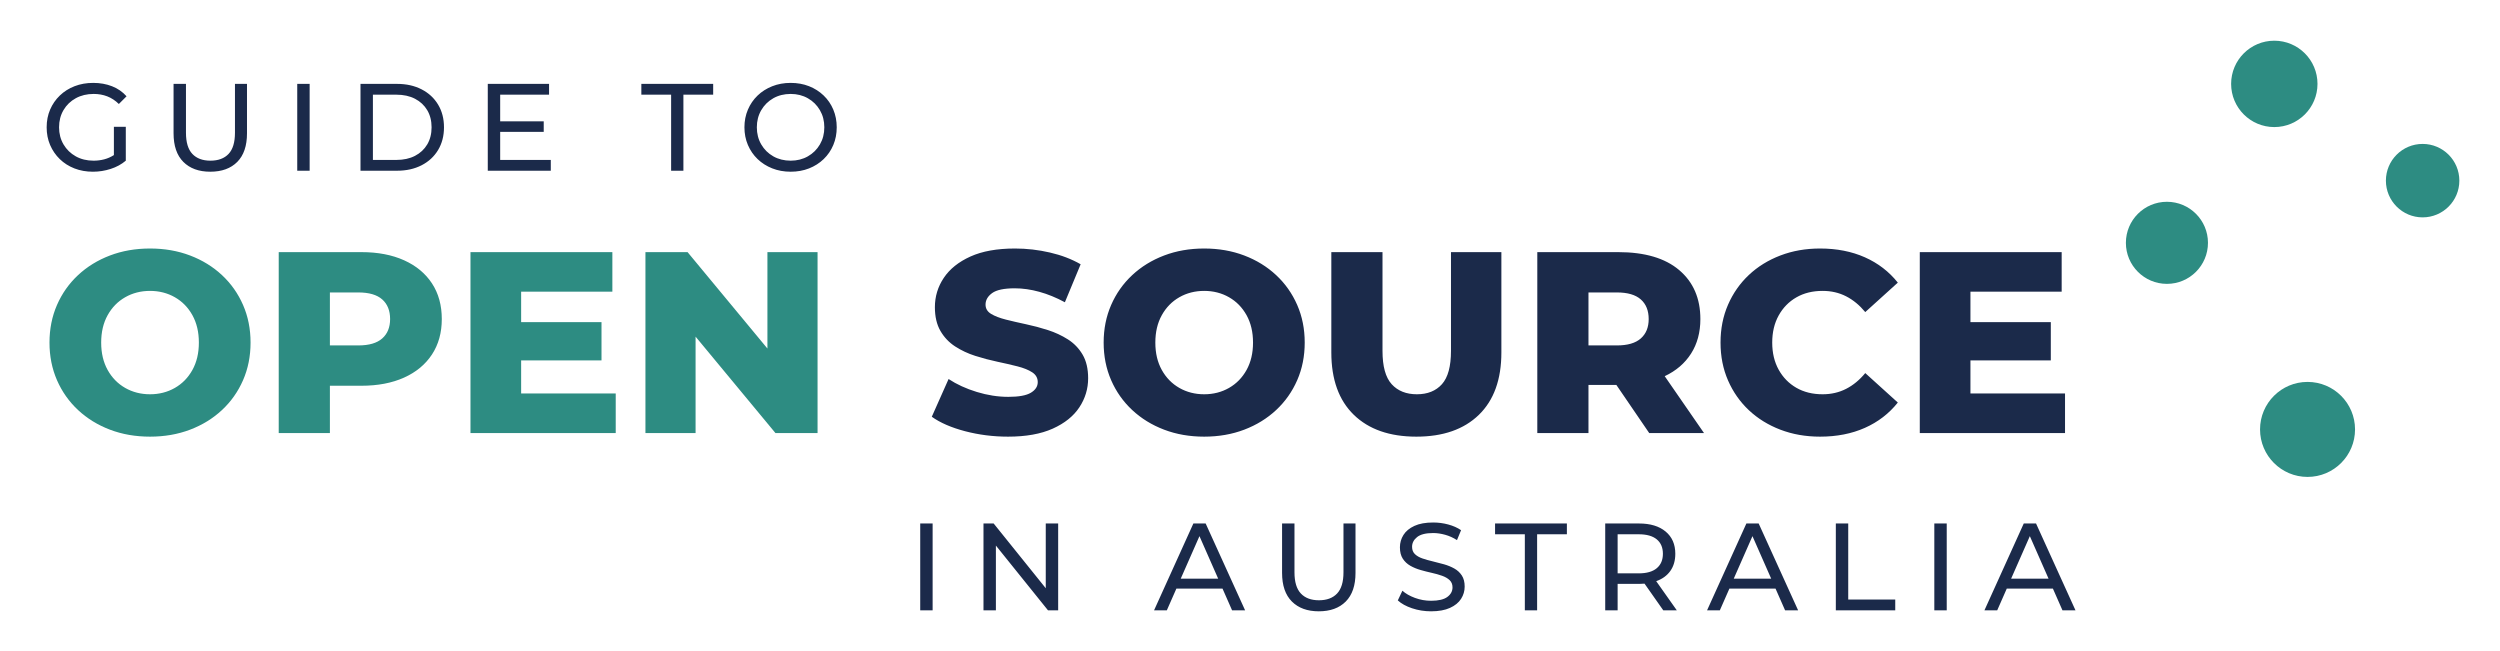
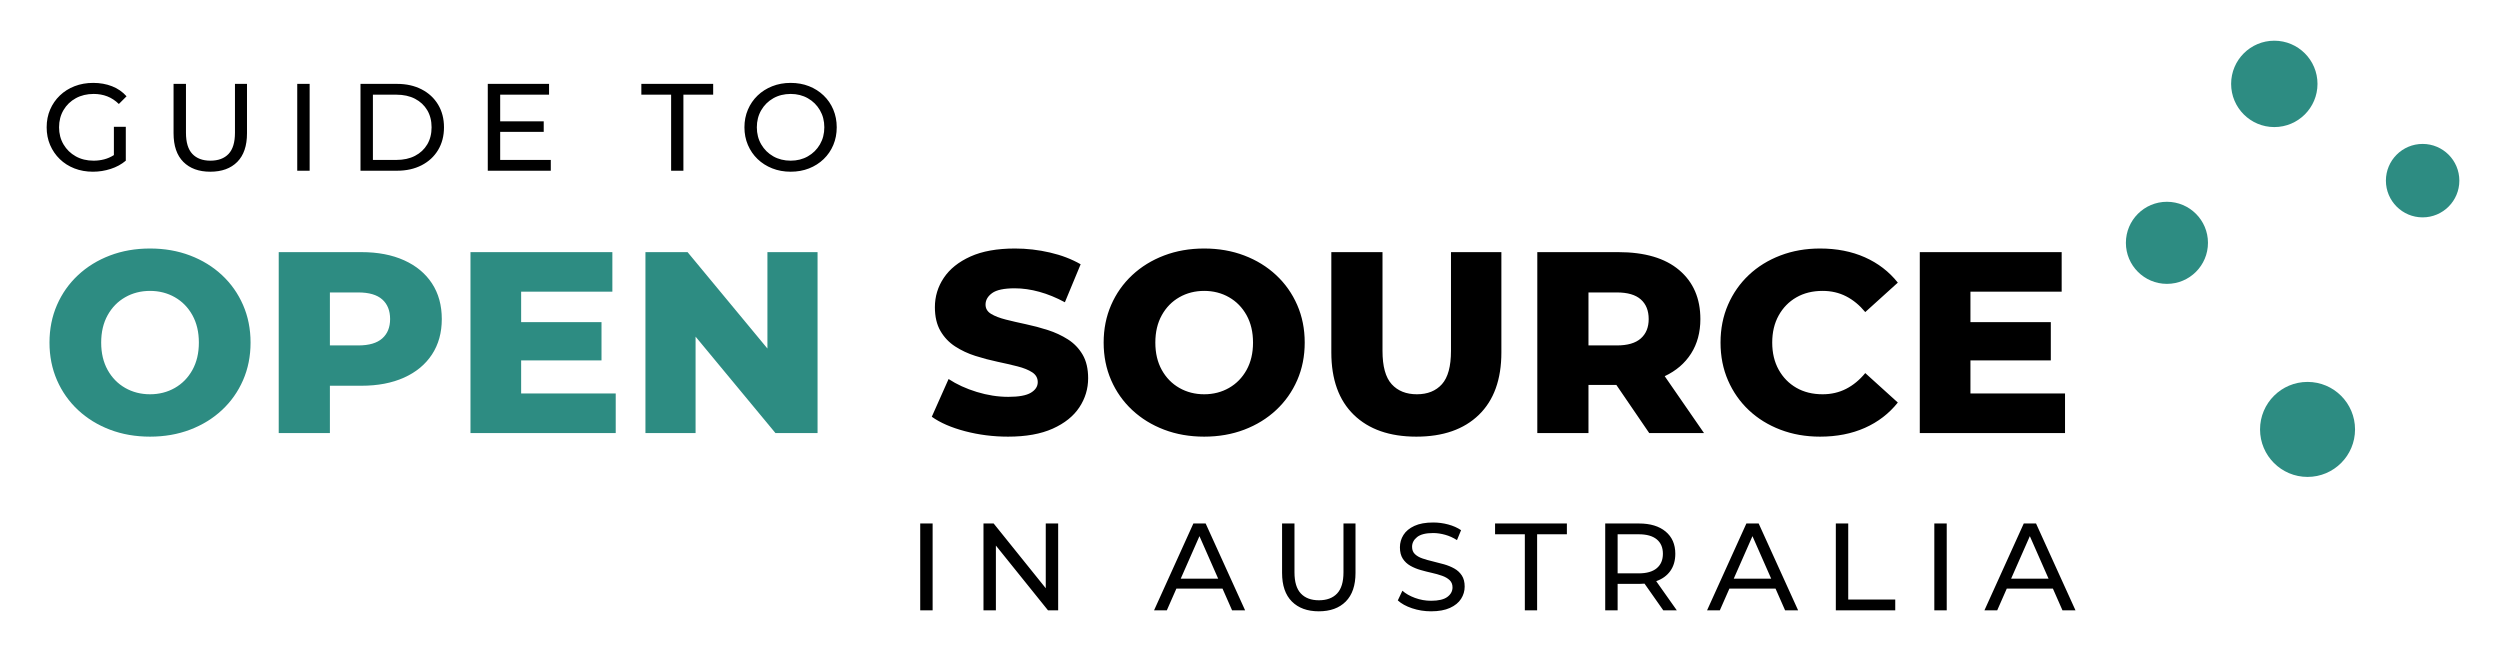
<svg xmlns="http://www.w3.org/2000/svg" viewBox="-15.75 -167.56 967.36 251.90" role="img" aria-label="Guide to Open Source in Australia">
-   <g fill="#1B2A4A">
+   <g fill="currentColor">
    <path d="M20.208 -101.116Q16.32 -101.116 13.056 -102.388Q9.792 -103.66 7.392 -105.988Q4.992 -108.316 3.648 -111.436Q2.304 -114.556 2.304 -118.3Q2.304 -122.044 3.648 -125.164Q4.992 -128.284 7.416 -130.612Q9.84 -132.94 13.128 -134.212Q16.416 -135.484 20.304 -135.484Q24.288 -135.484 27.6 -134.188Q30.912 -132.892 33.216 -130.3L30.24 -127.324Q28.176 -129.34 25.752 -130.276Q23.328 -131.212 20.496 -131.212Q16.608 -131.212 13.584 -129.556Q10.56 -127.9 8.832 -124.972Q7.104 -122.044 7.104 -118.3Q7.104 -114.604 8.832 -111.676Q10.56 -108.748 13.56 -107.068Q16.56 -105.388 20.448 -105.388Q22.56 -105.388 24.528 -105.892Q26.496 -106.396 28.32 -107.548V-118.492H32.928V-105.388Q30.432 -103.276 27.072 -102.196Q23.712 -101.116 20.208 -101.116Z M65.616 -101.116Q58.992 -101.116 55.2 -104.908Q51.408 -108.7 51.408 -115.996V-135.1H56.208V-116.188Q56.208 -110.62 58.68 -108.004Q61.152 -105.388 65.664 -105.388Q70.224 -105.388 72.696 -108.004Q75.168 -110.62 75.168 -116.188V-135.1H79.824V-115.996Q79.824 -108.7 76.056 -104.908Q72.288 -101.116 65.616 -101.116Z M99.264 -101.5V-135.1H104.064V-101.5Z M123.744 -101.5V-135.1H137.904Q143.28 -135.1 147.384 -132.988Q151.488 -130.876 153.768 -127.084Q156.048 -123.292 156.048 -118.3Q156.048 -113.308 153.768 -109.516Q151.488 -105.724 147.384 -103.612Q143.28 -101.5 137.904 -101.5ZM128.544 -105.676H137.616Q141.792 -105.676 144.84 -107.26Q147.888 -108.844 149.568 -111.676Q151.248 -114.508 151.248 -118.3Q151.248 -122.092 149.568 -124.924Q147.888 -127.756 144.84 -129.34Q141.792 -130.924 137.616 -130.924H128.544Z M172.992 -101.5V-135.1H196.704V-130.924H177.792V-120.604H194.64V-116.524H177.792V-105.676H197.376V-101.5Z M243.936 -101.5V-130.924H232.416V-135.1H260.208V-130.924H248.688V-101.5Z M290.208 -101.116Q286.32 -101.116 283.056 -102.412Q279.792 -103.708 277.392 -106.012Q274.992 -108.316 273.648 -111.46Q272.304 -114.604 272.304 -118.3Q272.304 -121.996 273.648 -125.14Q274.992 -128.284 277.392 -130.588Q279.792 -132.892 283.056 -134.188Q286.32 -135.484 290.208 -135.484Q294.048 -135.484 297.288 -134.212Q300.528 -132.94 302.952 -130.612Q305.376 -128.284 306.696 -125.14Q308.016 -121.996 308.016 -118.3Q308.016 -114.604 306.696 -111.46Q305.376 -108.316 302.952 -105.988Q300.528 -103.66 297.288 -102.388Q294.048 -101.116 290.208 -101.116ZM290.208 -105.388Q293.904 -105.388 296.856 -107.068Q299.808 -108.748 301.512 -111.676Q303.216 -114.604 303.216 -118.3Q303.216 -121.996 301.512 -124.924Q299.808 -127.852 296.856 -129.532Q293.904 -131.212 290.208 -131.212Q286.416 -131.212 283.464 -129.532Q280.512 -127.852 278.808 -124.924Q277.104 -121.996 277.104 -118.3Q277.104 -114.604 278.808 -111.676Q280.512 -108.748 283.464 -107.068Q286.416 -105.388 290.208 -105.388Z" />
    <path d="M374.3 1.4Q365.7 1.4 357.7 -0.7Q349.7 -2.8 344.8 -6.3L351.3 -20.9Q356 -17.8 362.2 -15.9Q368.4 -14.0 374.4 -14.0Q380.5 -14.0 383.15 -15.6Q385.8 -17.2 385.8 -19.7Q385.8 -22.1 383.65 -23.5Q381.5 -24.9 377.95 -25.8Q374.4 -26.7 370.15 -27.6Q365.9 -28.5 361.65 -29.85Q357.4 -31.2 353.85 -33.5Q350.3 -35.8 348.15 -39.5Q346 -43.2 346 -48.7Q346 -54.9 349.45 -60.05Q352.9 -65.2 359.75 -68.3Q366.6 -71.4 377 -71.4Q383.8 -71.4 390.5 -69.85Q397.2 -68.3 402.4 -65.3L396.3 -50.6Q391.3 -53.3 386.4 -54.65Q381.5 -56.0 376.9 -56.0Q370.7 -56.0 368.15 -54.15Q365.6 -52.3 365.6 -49.7Q365.6 -47.4 367.75 -46.1Q369.9 -44.8 373.45 -43.9Q377 -43.0 381.25 -42.1Q385.5 -41.2 389.7 -39.85Q393.9 -38.5 397.45 -36.25Q401 -34.0 403.15 -30.35Q405.3 -26.7 405.3 -21.2Q405.3 -15.1 401.9 -9.95Q398.5 -4.8 391.6 -1.7Q384.7 1.4 374.3 1.4Z M450.2 1.4Q441.8 1.4 434.7 -1.3Q427.6 -4.0 422.35 -8.9Q417.1 -13.8 414.2 -20.45Q411.3 -27.1 411.3 -35.0Q411.3 -42.9 414.2 -49.55Q417.1 -56.2 422.35 -61.1Q427.6 -66.0 434.7 -68.7Q441.8 -71.4 450.2 -71.4Q458.6 -71.4 465.7 -68.7Q472.8 -66.0 478.05 -61.1Q483.3 -56.2 486.2 -49.55Q489.1 -42.9 489.1 -35.0Q489.1 -27.1 486.2 -20.45Q483.3 -13.8 478.05 -8.9Q472.8 -4.0 465.7 -1.3Q458.6 1.4 450.2 1.4ZM450.2 -15.0Q455.5 -15.0 459.8 -17.45Q464.1 -19.9 466.6 -24.4Q469.1 -28.9 469.1 -35.0Q469.1 -41.1 466.6 -45.6Q464.1 -50.1 459.8 -52.55Q455.5 -55.0 450.2 -55.0Q444.9 -55.0 440.6 -52.55Q436.3 -50.1 433.8 -45.6Q431.3 -41.1 431.3 -35.0Q431.3 -28.9 433.8 -24.4Q436.3 -19.9 440.6 -17.45Q444.9 -15.0 450.2 -15.0Z M532.3 1.4Q516.8 1.4 508.1 -7.05Q499.4 -15.5 499.4 -31.2V-70.0H519.2V-31.8Q519.2 -22.8 522.75 -18.9Q526.3 -15.0 532.5 -15.0Q538.7 -15.0 542.2 -18.9Q545.7 -22.8 545.7 -31.8V-70.0H565.2V-31.2Q565.2 -15.5 556.5 -7.05Q547.8 1.4 532.3 1.4Z M579.1 0.0V-70.0H610.4Q625.8 -70.0 634.0 -63.05Q642.2 -56.1 642.2 -44.1Q642.2 -36.4 638.6 -30.75Q635.0 -25.1 628.4 -22.0L643.6 0.0H622.4L609.7 -18.6H598.9V0.0ZM598.9 -33.9H609.9Q616.1 -33.9 619.15 -36.6Q622.2 -39.3 622.2 -44.1Q622.2 -49.0 619.15 -51.7Q616.1 -54.4 609.9 -54.4H598.9Z M688.5 1.4Q680.2 1.4 673.15 -1.3Q666.1 -4.0 660.95 -8.85Q655.8 -13.7 652.9 -20.35Q650.0 -27.0 650.0 -35.0Q650.0 -43.0 652.9 -49.65Q655.8 -56.3 660.95 -61.15Q666.1 -66.0 673.15 -68.7Q680.2 -71.4 688.5 -71.4Q698.2 -71.4 705.85 -68.0Q713.5 -64.6 718.6 -58.2L706.0 -46.8Q702.7 -50.8 698.6 -52.9Q694.5 -55.0 689.5 -55.0Q683.7 -55.0 679.35 -52.5Q675.0 -50.0 672.5 -45.5Q670.0 -41.0 670.0 -35.0Q670.0 -29.0 672.5 -24.5Q675.0 -20.0 679.35 -17.5Q683.7 -15.0 689.5 -15.0Q694.5 -15.0 698.6 -17.1Q702.7 -19.2 706.0 -23.2L718.6 -11.8Q713.5 -5.4 705.85 -2.0Q698.2 1.4 688.5 1.4Z M727.1 0.0V-70.0H782.0V-54.7H746.7V-42.9H777.8V-28.1H746.7V-15.3H783.3V0.0Z" />
    <path d="M340.324 68.6V35H345.124V68.6Z M364.804 68.6V35H368.74L388.9 60.056V35H393.7V68.6H389.764L369.604 43.544V68.6Z M430.804 68.6 446.02 35H450.772L466.036 68.6H460.996L457.3 60.2H439.444L435.748 68.6ZM441.124 56.36H455.62L448.372 39.896Z M494.548 68.984Q487.924 68.984 484.132 65.192Q480.34 61.4 480.34 54.104V35H485.14V53.912Q485.14 59.48 487.612 62.096Q490.084 64.712 494.596 64.712Q499.156 64.712 501.628 62.096Q504.1 59.48 504.1 53.912V35H508.756V54.104Q508.756 61.4 504.988 65.192Q501.22 68.984 494.548 68.984Z M537.988 68.984Q534.148 68.984 530.644 67.808Q527.14 66.632 525.124 64.76L526.9 61.016Q528.772 62.696 531.772 63.8Q534.772 64.904 537.988 64.904Q542.308 64.904 544.3 63.416Q546.292 61.928 546.292 59.72Q546.292 57.992 545.188 56.936Q544.084 55.88 542.26 55.232Q540.436 54.584 538.276 54.104Q536.116 53.624 533.932 53Q531.748 52.376 529.948 51.344Q528.148 50.312 527.044 48.608Q525.94 46.904 525.94 44.216Q525.94 41.624 527.308 39.44Q528.676 37.256 531.532 35.936Q534.388 34.616 538.804 34.616Q541.78 34.616 544.636 35.384Q547.492 36.152 549.604 37.592L548.02 41.432Q545.86 40.04 543.436 39.368Q541.012 38.696 538.804 38.696Q534.532 38.696 532.588 40.256Q530.644 41.816 530.644 44.024Q530.644 45.8 531.748 46.856Q532.852 47.912 534.676 48.536Q536.5 49.16 538.66 49.664Q540.82 50.168 543.004 50.792Q545.188 51.416 546.988 52.424Q548.788 53.432 549.892 55.112Q550.996 56.792 550.996 59.432Q550.996 61.976 549.604 64.16Q548.212 66.344 545.308 67.664Q542.404 68.984 537.988 68.984Z M574.276 68.6V39.176H562.756V35H590.548V39.176H579.028V68.6Z M605.38 68.6V35H618.484Q625.012 35 628.756 38.12Q632.5 41.24 632.5 46.712Q632.5 50.648 630.58 53.36Q628.66 56.072 625.108 57.32L633.076 68.6H627.844L620.596 58.28Q619.588 58.376 618.484 58.376H610.18V68.6ZM610.18 54.296H618.34Q622.948 54.296 625.324 52.304Q627.7 50.312 627.7 46.712Q627.7 43.112 625.324 41.144Q622.948 39.176 618.34 39.176H610.18Z M644.788 68.6 660.004 35H664.756L680.02 68.6H674.98L671.284 60.2H653.428L649.732 68.6ZM655.108 56.36H669.604L662.356 39.896Z M694.612 68.6V35H699.412V64.424H717.604V68.6Z M732.724 68.6V35H737.524V68.6Z M752.116 68.6 767.332 35H772.084L787.348 68.6H782.308L778.612 60.2H760.756L757.06 68.6ZM762.436 56.36H776.932L769.684 39.896Z" />
  </g>
  <path fill="#2D8C82" d="M42.3 1.4Q33.9 1.4 26.8 -1.3Q19.7 -4.0 14.45 -8.9Q9.2 -13.8 6.3 -20.45Q3.4 -27.1 3.4 -35.0Q3.4 -42.9 6.3 -49.55Q9.2 -56.2 14.45 -61.1Q19.7 -66.0 26.8 -68.7Q33.9 -71.4 42.3 -71.4Q50.7 -71.4 57.8 -68.7Q64.9 -66.0 70.15 -61.1Q75.4 -56.2 78.3 -49.55Q81.2 -42.9 81.2 -35.0Q81.2 -27.1 78.3 -20.45Q75.4 -13.8 70.15 -8.9Q64.9 -4.0 57.8 -1.3Q50.7 1.4 42.3 1.4ZM42.3 -15.0Q47.6 -15.0 51.9 -17.45Q56.2 -19.9 58.7 -24.4Q61.2 -28.9 61.2 -35.0Q61.2 -41.1 58.7 -45.6Q56.2 -50.1 51.9 -52.55Q47.6 -55.0 42.3 -55.0Q37.0 -55.0 32.7 -52.55Q28.4 -50.1 25.9 -45.6Q23.4 -41.1 23.4 -35.0Q23.4 -28.9 25.9 -24.4Q28.4 -19.9 32.7 -17.45Q37.0 -15.0 42.3 -15.0Z M92.1 0.0V-70.0H124.1Q133.6 -70.0 140.6 -66.85Q147.6 -63.7 151.4 -57.9Q155.2 -52.1 155.2 -44.1Q155.2 -36.2 151.4 -30.4Q147.6 -24.6 140.6 -21.45Q133.6 -18.3 124.1 -18.3H111.9V0.0ZM111.9 -33.9H122.9Q129.1 -33.9 132.15 -36.6Q135.2 -39.3 135.2 -44.1Q135.2 -49.0 132.15 -51.7Q129.1 -54.4 122.9 -54.4H111.9Z M166.3 0.0V-70.0H221.2V-54.7H185.9V-42.9H217.0V-28.1H185.9V-15.3H222.5V0.0Z M234.0 0.0V-70.0H250.3L281.2 -32.7V-70.0H300.6V0.0H284.3L253.4 -37.3V0.0Z" />
  <g fill="#2D8C82">
    <circle cx="864.28" cy="-135.10" r="16.71" />
    <circle cx="921.67" cy="-97.66" r="14.21" />
    <circle cx="822.73" cy="-73.60" r="15.88" />
    <circle cx="877.14" cy="-1.40" r="18.38" />
  </g>
</svg>
